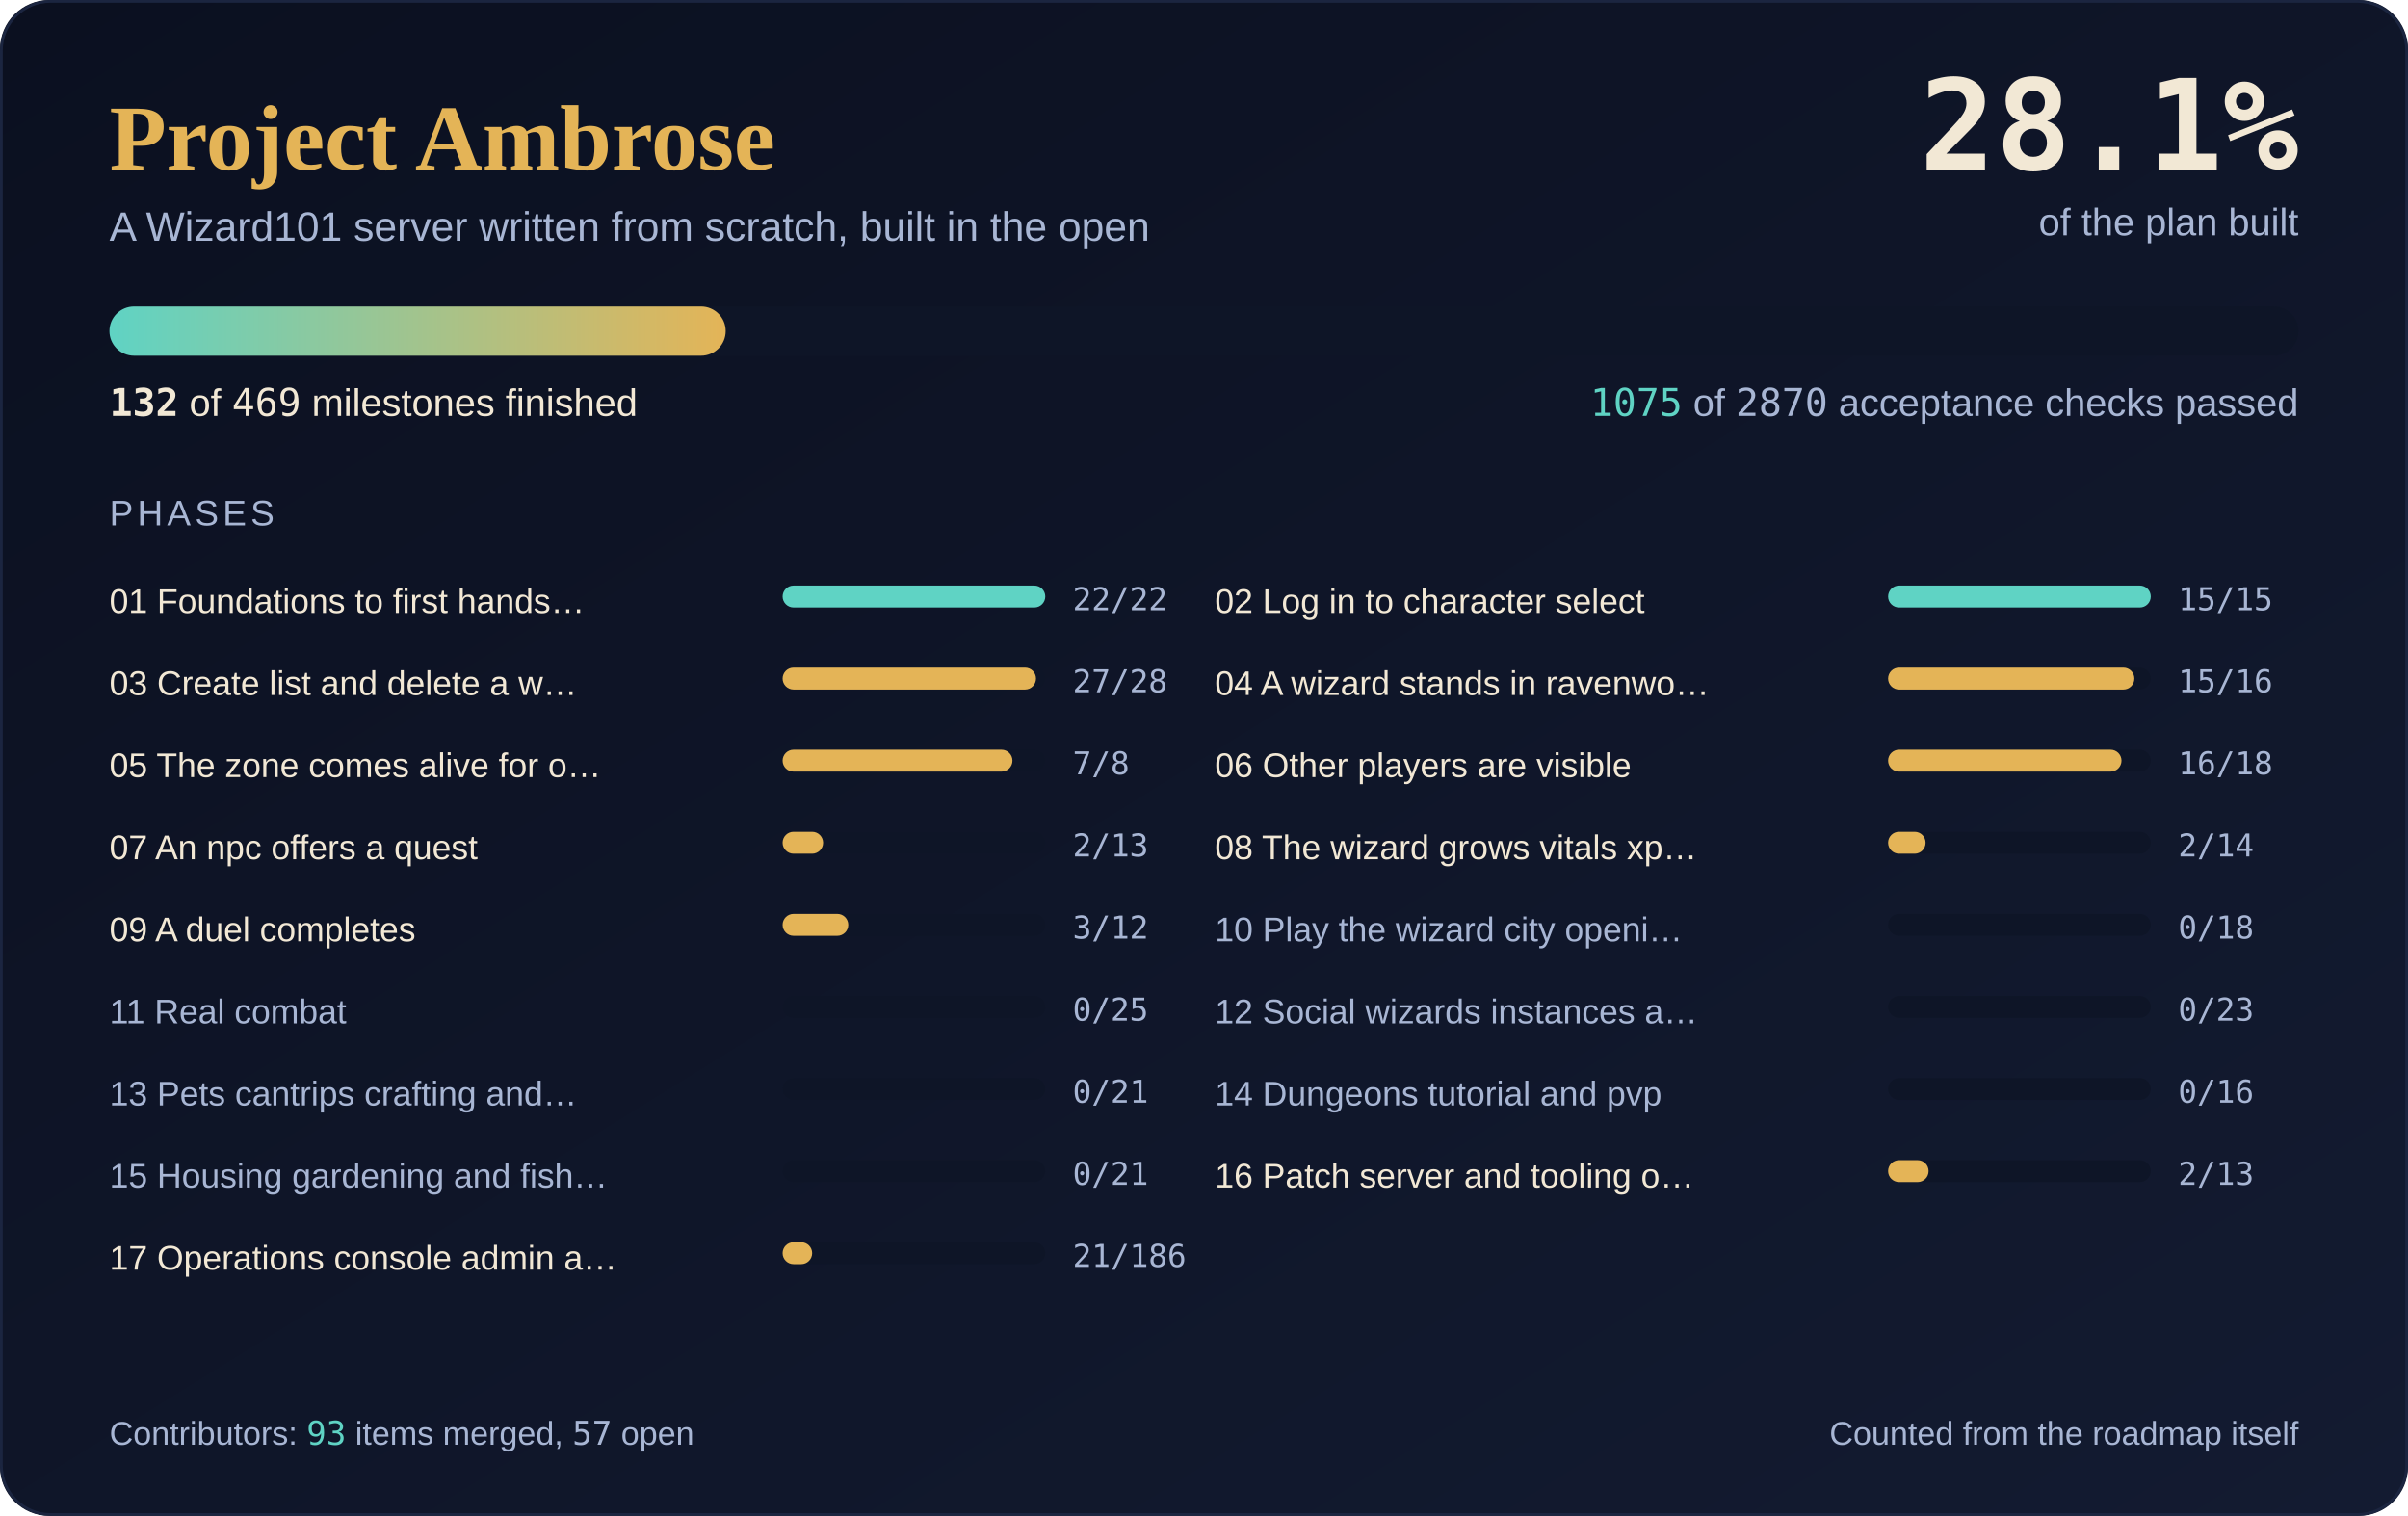
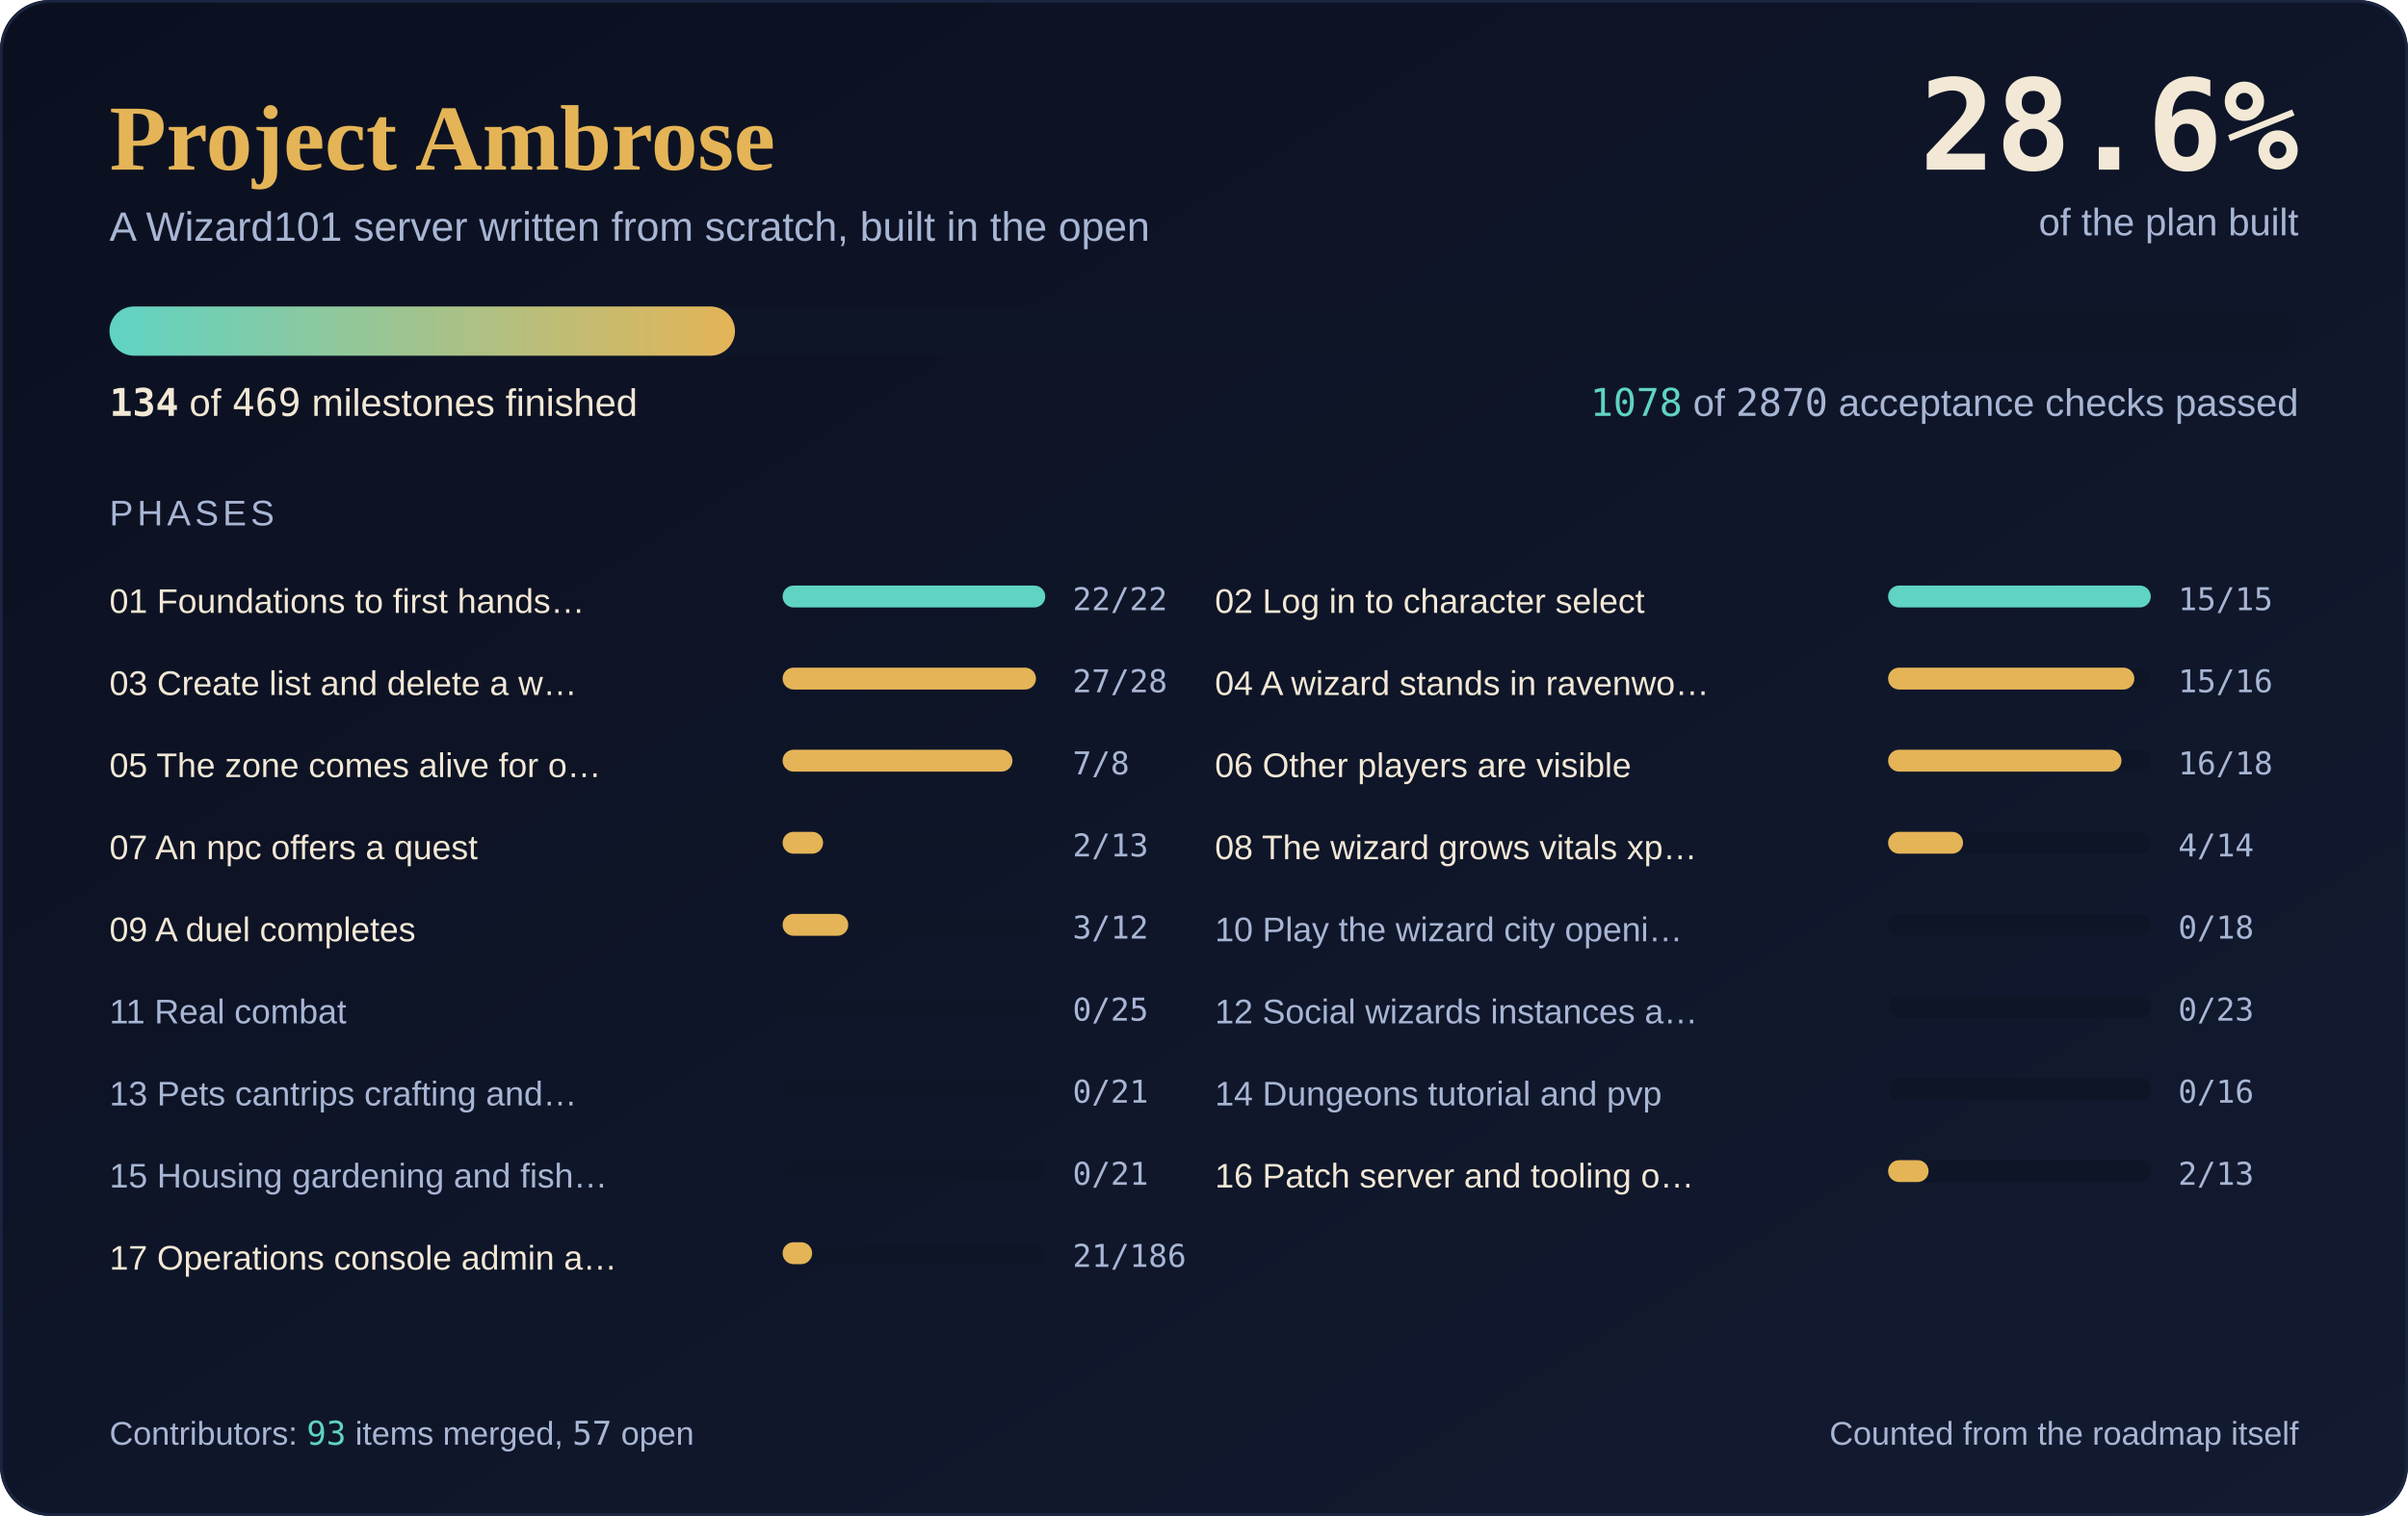
- <svg xmlns="http://www.w3.org/2000/svg" width="880" height="554" viewBox="0 0 880 554" role="img" aria-label="Project Ambrose progress: 132 of 469 milestones complete, 28.1 percent">
+ <svg xmlns="http://www.w3.org/2000/svg" width="880" height="554" viewBox="0 0 880 554" role="img" aria-label="Project Ambrose progress: 134 of 469 milestones complete, 28.6 percent">
  <defs>
    <linearGradient id="sky" x1="0" y1="0" x2="1" y2="1">
      <stop offset="0" stop-color="#0B1020" />
      <stop offset="1" stop-color="#131B31" />
    </linearGradient>
    <linearGradient id="fill" x1="0" y1="0" x2="1" y2="0">
      <stop offset="0" stop-color="#5FD3C4" />
      <stop offset="1" stop-color="#E4B457" />
    </linearGradient>
  </defs>
  <rect width="880" height="554" rx="18" fill="url(#sky)" />
  <rect x="0.5" y="0.5" width="879" height="553" rx="18" fill="none" stroke="#1B2540" />
  <text x="40" y="62" font-family="'Cormorant Garamond', Georgia, 'Times New Roman', serif" font-size="34" font-weight="600" fill="#E4B457">Project Ambrose</text>
  <text x="40" y="88" font-family="Karla, 'Segoe UI', 'Helvetica Neue', Arial, sans-serif" font-size="15" fill="#A8B6D4">A Wizard101 server written from scratch, built in the open</text>
-   <text x="840" y="62" text-anchor="end" font-family="'JetBrains Mono', Consolas, 'DejaVu Sans Mono', monospace" font-size="46" font-weight="700" fill="#F2E8D5">28.1%</text>
+   <text x="840" y="62" text-anchor="end" font-family="'JetBrains Mono', Consolas, 'DejaVu Sans Mono', monospace" font-size="46" font-weight="700" fill="#F2E8D5">28.6%</text>
  <text x="840" y="86" text-anchor="end" font-family="Karla, 'Segoe UI', 'Helvetica Neue', Arial, sans-serif" font-size="14" fill="#A8B6D4">of the plan built</text>
  <rect x="40" y="112" width="800" height="18" rx="9.0" fill="#0E1527" />
-   <rect x="40" y="112" width="225.2" height="18" rx="9.0" fill="url(#fill)" />
+   <rect x="40" y="112" width="228.6" height="18" rx="9.0" fill="url(#fill)" />
  <text x="40" y="152" font-family="Karla, 'Segoe UI', 'Helvetica Neue', Arial, sans-serif" font-size="14" fill="#F2E8D5">
-     <tspan font-family="'JetBrains Mono', Consolas, 'DejaVu Sans Mono', monospace" font-weight="700">132</tspan> of <tspan font-family="'JetBrains Mono', Consolas, 'DejaVu Sans Mono', monospace">469</tspan> milestones finished</text>
+     <tspan font-family="'JetBrains Mono', Consolas, 'DejaVu Sans Mono', monospace" font-weight="700">134</tspan> of <tspan font-family="'JetBrains Mono', Consolas, 'DejaVu Sans Mono', monospace">469</tspan> milestones finished</text>
  <text x="840" y="152" text-anchor="end" font-family="Karla, 'Segoe UI', 'Helvetica Neue', Arial, sans-serif" font-size="14" fill="#A8B6D4">
-     <tspan font-family="'JetBrains Mono', Consolas, 'DejaVu Sans Mono', monospace" fill="#5FD3C4">1075</tspan> of <tspan font-family="'JetBrains Mono', Consolas, 'DejaVu Sans Mono', monospace">2870</tspan> acceptance checks passed</text>
+     <tspan font-family="'JetBrains Mono', Consolas, 'DejaVu Sans Mono', monospace" fill="#5FD3C4">1078</tspan> of <tspan font-family="'JetBrains Mono', Consolas, 'DejaVu Sans Mono', monospace">2870</tspan> acceptance checks passed</text>
  <text x="40" y="192" font-family="Karla, 'Segoe UI', 'Helvetica Neue', Arial, sans-serif" font-size="13" fill="#A8B6D4" letter-spacing="1.5">PHASES</text>
  <text x="40" y="224" font-family="Karla, 'Segoe UI', 'Helvetica Neue', Arial, sans-serif" font-size="12.5" fill="#F2E8D5">01 Foundations to first hands…</text>
  <rect x="286" y="214" width="96" height="8" rx="4.0" fill="#0E1527" />
  <rect x="286" y="214" width="96.0" height="8" rx="4.0" fill="#5FD3C4" />
  <text x="392" y="223" font-family="'JetBrains Mono', Consolas, 'DejaVu Sans Mono', monospace" font-size="11.5" fill="#A8B6D4">22/22</text>
  <text x="444" y="224" font-family="Karla, 'Segoe UI', 'Helvetica Neue', Arial, sans-serif" font-size="12.5" fill="#F2E8D5">02 Log in to character select</text>
  <rect x="690" y="214" width="96" height="8" rx="4.0" fill="#0E1527" />
  <rect x="690" y="214" width="96.0" height="8" rx="4.0" fill="#5FD3C4" />
  <text x="796" y="223" font-family="'JetBrains Mono', Consolas, 'DejaVu Sans Mono', monospace" font-size="11.5" fill="#A8B6D4">15/15</text>
  <text x="40" y="254" font-family="Karla, 'Segoe UI', 'Helvetica Neue', Arial, sans-serif" font-size="12.5" fill="#F2E8D5">03 Create list and delete a w…</text>
  <rect x="286" y="244" width="96" height="8" rx="4.0" fill="#0E1527" />
  <rect x="286" y="244" width="92.6" height="8" rx="4.0" fill="#E4B457" />
  <text x="392" y="253" font-family="'JetBrains Mono', Consolas, 'DejaVu Sans Mono', monospace" font-size="11.5" fill="#A8B6D4">27/28</text>
  <text x="444" y="254" font-family="Karla, 'Segoe UI', 'Helvetica Neue', Arial, sans-serif" font-size="12.5" fill="#F2E8D5">04 A wizard stands in ravenwo…</text>
  <rect x="690" y="244" width="96" height="8" rx="4.0" fill="#0E1527" />
  <rect x="690" y="244" width="90.0" height="8" rx="4.0" fill="#E4B457" />
  <text x="796" y="253" font-family="'JetBrains Mono', Consolas, 'DejaVu Sans Mono', monospace" font-size="11.5" fill="#A8B6D4">15/16</text>
  <text x="40" y="284" font-family="Karla, 'Segoe UI', 'Helvetica Neue', Arial, sans-serif" font-size="12.5" fill="#F2E8D5">05 The zone comes alive for o…</text>
  <rect x="286" y="274" width="96" height="8" rx="4.0" fill="#0E1527" />
  <rect x="286" y="274" width="84.0" height="8" rx="4.0" fill="#E4B457" />
  <text x="392" y="283" font-family="'JetBrains Mono', Consolas, 'DejaVu Sans Mono', monospace" font-size="11.5" fill="#A8B6D4">7/8</text>
  <text x="444" y="284" font-family="Karla, 'Segoe UI', 'Helvetica Neue', Arial, sans-serif" font-size="12.5" fill="#F2E8D5">06 Other players are visible</text>
  <rect x="690" y="274" width="96" height="8" rx="4.0" fill="#0E1527" />
  <rect x="690" y="274" width="85.3" height="8" rx="4.0" fill="#E4B457" />
  <text x="796" y="283" font-family="'JetBrains Mono', Consolas, 'DejaVu Sans Mono', monospace" font-size="11.5" fill="#A8B6D4">16/18</text>
  <text x="40" y="314" font-family="Karla, 'Segoe UI', 'Helvetica Neue', Arial, sans-serif" font-size="12.5" fill="#F2E8D5">07 An npc offers a quest</text>
  <rect x="286" y="304" width="96" height="8" rx="4.0" fill="#0E1527" />
  <rect x="286" y="304" width="14.8" height="8" rx="4.0" fill="#E4B457" />
  <text x="392" y="313" font-family="'JetBrains Mono', Consolas, 'DejaVu Sans Mono', monospace" font-size="11.5" fill="#A8B6D4">2/13</text>
  <text x="444" y="314" font-family="Karla, 'Segoe UI', 'Helvetica Neue', Arial, sans-serif" font-size="12.5" fill="#F2E8D5">08 The wizard grows vitals xp…</text>
  <rect x="690" y="304" width="96" height="8" rx="4.0" fill="#0E1527" />
-   <rect x="690" y="304" width="13.7" height="8" rx="4.0" fill="#E4B457" />
-   <text x="796" y="313" font-family="'JetBrains Mono', Consolas, 'DejaVu Sans Mono', monospace" font-size="11.5" fill="#A8B6D4">2/14</text>
+   <rect x="690" y="304" width="27.4" height="8" rx="4.0" fill="#E4B457" />
+   <text x="796" y="313" font-family="'JetBrains Mono', Consolas, 'DejaVu Sans Mono', monospace" font-size="11.5" fill="#A8B6D4">4/14</text>
  <text x="40" y="344" font-family="Karla, 'Segoe UI', 'Helvetica Neue', Arial, sans-serif" font-size="12.5" fill="#F2E8D5">09 A duel completes</text>
  <rect x="286" y="334" width="96" height="8" rx="4.0" fill="#0E1527" />
  <rect x="286" y="334" width="24.0" height="8" rx="4.0" fill="#E4B457" />
  <text x="392" y="343" font-family="'JetBrains Mono', Consolas, 'DejaVu Sans Mono', monospace" font-size="11.5" fill="#A8B6D4">3/12</text>
  <text x="444" y="344" font-family="Karla, 'Segoe UI', 'Helvetica Neue', Arial, sans-serif" font-size="12.5" fill="#A8B6D4">10 Play the wizard city openi…</text>
  <rect x="690" y="334" width="96" height="8" rx="4.0" fill="#0E1527" />
  <text x="796" y="343" font-family="'JetBrains Mono', Consolas, 'DejaVu Sans Mono', monospace" font-size="11.5" fill="#A8B6D4">0/18</text>
  <text x="40" y="374" font-family="Karla, 'Segoe UI', 'Helvetica Neue', Arial, sans-serif" font-size="12.5" fill="#A8B6D4">11 Real combat</text>
  <rect x="286" y="364" width="96" height="8" rx="4.0" fill="#0E1527" />
  <text x="392" y="373" font-family="'JetBrains Mono', Consolas, 'DejaVu Sans Mono', monospace" font-size="11.5" fill="#A8B6D4">0/25</text>
  <text x="444" y="374" font-family="Karla, 'Segoe UI', 'Helvetica Neue', Arial, sans-serif" font-size="12.5" fill="#A8B6D4">12 Social wizards instances a…</text>
  <rect x="690" y="364" width="96" height="8" rx="4.0" fill="#0E1527" />
  <text x="796" y="373" font-family="'JetBrains Mono', Consolas, 'DejaVu Sans Mono', monospace" font-size="11.5" fill="#A8B6D4">0/23</text>
  <text x="40" y="404" font-family="Karla, 'Segoe UI', 'Helvetica Neue', Arial, sans-serif" font-size="12.5" fill="#A8B6D4">13 Pets cantrips crafting and…</text>
  <rect x="286" y="394" width="96" height="8" rx="4.0" fill="#0E1527" />
  <text x="392" y="403" font-family="'JetBrains Mono', Consolas, 'DejaVu Sans Mono', monospace" font-size="11.5" fill="#A8B6D4">0/21</text>
  <text x="444" y="404" font-family="Karla, 'Segoe UI', 'Helvetica Neue', Arial, sans-serif" font-size="12.5" fill="#A8B6D4">14 Dungeons tutorial and pvp</text>
  <rect x="690" y="394" width="96" height="8" rx="4.0" fill="#0E1527" />
  <text x="796" y="403" font-family="'JetBrains Mono', Consolas, 'DejaVu Sans Mono', monospace" font-size="11.5" fill="#A8B6D4">0/16</text>
  <text x="40" y="434" font-family="Karla, 'Segoe UI', 'Helvetica Neue', Arial, sans-serif" font-size="12.5" fill="#A8B6D4">15 Housing gardening and fish…</text>
  <rect x="286" y="424" width="96" height="8" rx="4.0" fill="#0E1527" />
  <text x="392" y="433" font-family="'JetBrains Mono', Consolas, 'DejaVu Sans Mono', monospace" font-size="11.5" fill="#A8B6D4">0/21</text>
  <text x="444" y="434" font-family="Karla, 'Segoe UI', 'Helvetica Neue', Arial, sans-serif" font-size="12.5" fill="#F2E8D5">16 Patch server and tooling o…</text>
  <rect x="690" y="424" width="96" height="8" rx="4.0" fill="#0E1527" />
  <rect x="690" y="424" width="14.8" height="8" rx="4.0" fill="#E4B457" />
  <text x="796" y="433" font-family="'JetBrains Mono', Consolas, 'DejaVu Sans Mono', monospace" font-size="11.5" fill="#A8B6D4">2/13</text>
  <text x="40" y="464" font-family="Karla, 'Segoe UI', 'Helvetica Neue', Arial, sans-serif" font-size="12.5" fill="#F2E8D5">17 Operations console admin a…</text>
  <rect x="286" y="454" width="96" height="8" rx="4.0" fill="#0E1527" />
  <rect x="286" y="454" width="10.8" height="8" rx="4.0" fill="#E4B457" />
  <text x="392" y="463" font-family="'JetBrains Mono', Consolas, 'DejaVu Sans Mono', monospace" font-size="11.5" fill="#A8B6D4">21/186</text>
  <text x="40" y="528" font-family="Karla, 'Segoe UI', 'Helvetica Neue', Arial, sans-serif" font-size="12" fill="#A8B6D4">Contributors: <tspan font-family="'JetBrains Mono', Consolas, 'DejaVu Sans Mono', monospace" fill="#5FD3C4">93</tspan> items merged, <tspan font-family="'JetBrains Mono', Consolas, 'DejaVu Sans Mono', monospace">57</tspan> open</text>
  <text x="840" y="528" text-anchor="end" font-family="Karla, 'Segoe UI', 'Helvetica Neue', Arial, sans-serif" font-size="12" fill="#A8B6D4">Counted from the roadmap itself</text>
</svg>
